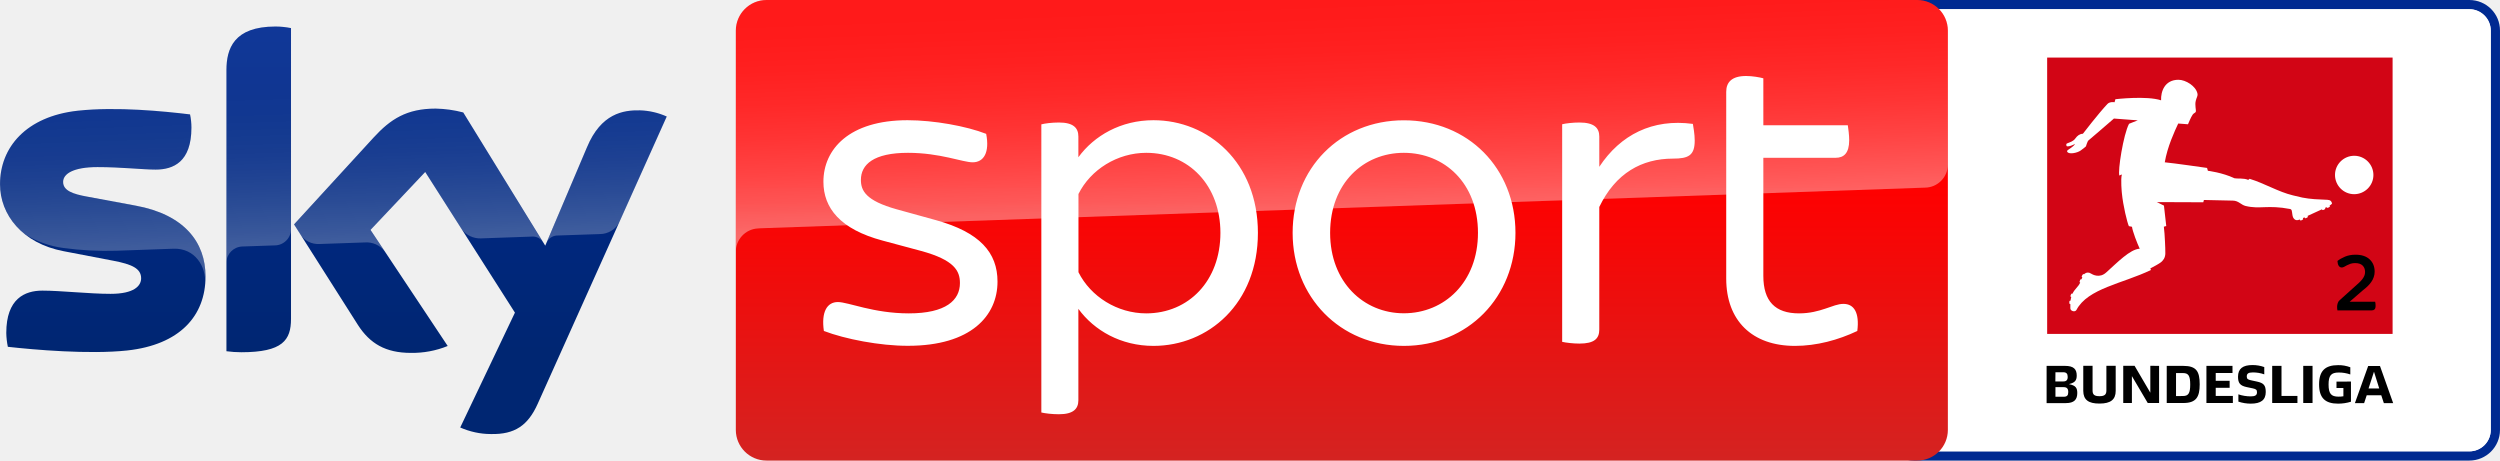
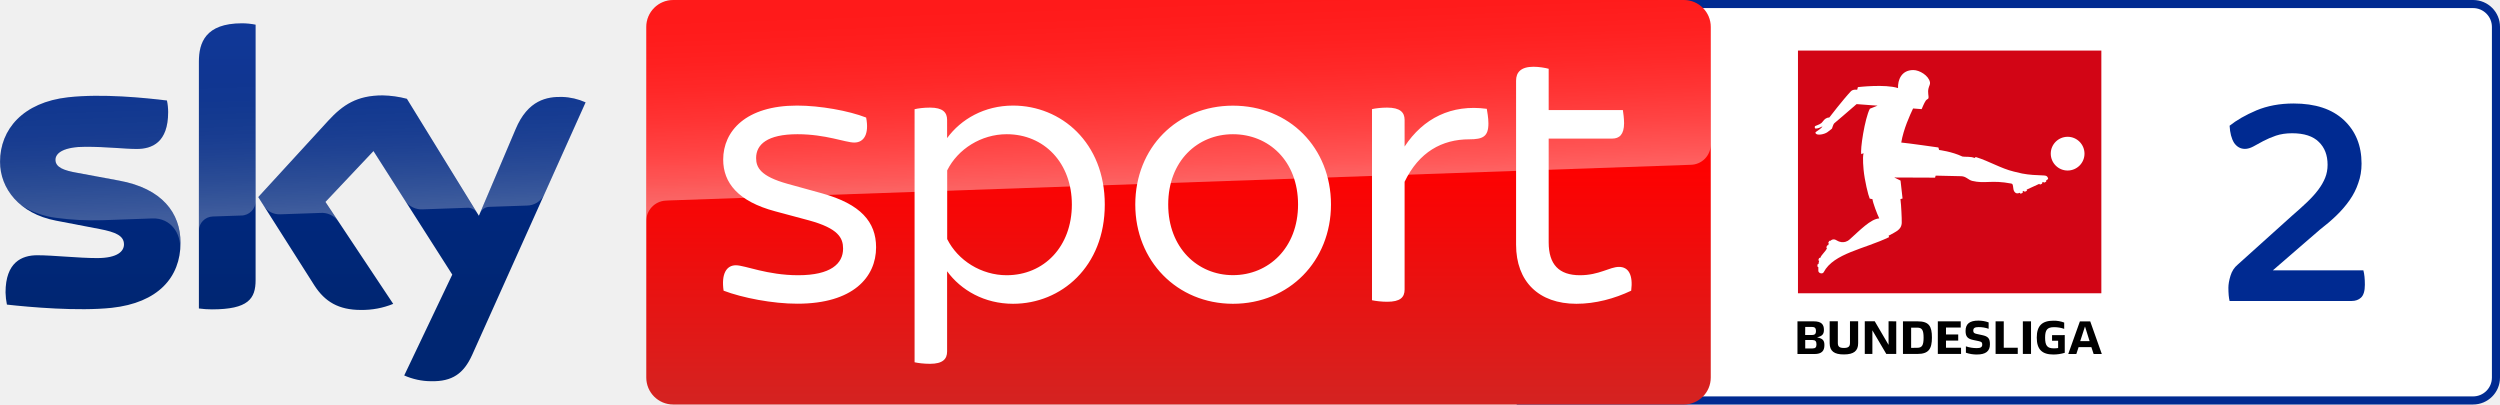
- <svg xmlns="http://www.w3.org/2000/svg" width="800" height="147.38" version="1.1">
-   <g>
-     <path d="m790.18 0h-177.77c-5.424 0-9.816 4.392-9.816 9.816v127.75c0 5.424 4.392 9.816 9.816 9.816h177.77c5.424 0 9.816-4.392 9.816-9.816v-127.75c0.029-5.424-4.363-9.816-9.816-9.816m0 2.948c3.803 0 6.868 3.095 6.868 6.868v127.75a6.856 6.856 0 0 1-6.868 6.868h-177.77c-3.773 0-6.868-3.066-6.868-6.868v-127.75c0-3.773 3.095-6.868 6.868-6.868h177.77" fill="#002a91" />
-     <path d="m790.18 2.948c3.803 0 6.868 3.095 6.868 6.868v127.75a6.856 6.856 0 0 1-6.868 6.868h-177.77c-3.773 0-6.868-3.066-6.868-6.868v-127.75c0-3.773 3.095-6.868 6.868-6.868h177.77" fill="#fff" />
-     <path d="m642.89 6.131h134.83v135.09h-134.83z" fill="#fff" />
-     <path d="m664.73 125.75c0 2.122-1.002 3.242-3.655 3.242h-6.161v-11.909h5.925c2.771 0 3.714 1.091 3.714 3.095 0 1.533-0.59 2.24-2.211 2.653l-0.295 0.088 0.265 0.059c1.828 0.413 2.417 1.091 2.417 2.771zm-7.016-3.685h2.506c1.002 0 1.444-0.442 1.444-1.444 0-1.032-0.413-1.503-1.444-1.503h-2.476zm4.127 3.39c0-1.091-0.442-1.562-1.444-1.562h-2.653v3.066h2.653c1.061 0 1.444-0.442 1.444-1.503zm4.805-0.354v-8.047h2.977v7.929c0 1.297 0.59 1.798 2.211 1.798 1.592 0 2.211-0.501 2.211-1.798v-7.929h2.977v8.018c0 2.8-1.621 4.068-5.158 4.068-3.596 0.029-5.188-1.238-5.217-4.038zm24.259-8.018v11.879h-3.626l-5.07-8.607v8.607h-2.771v-11.909h3.626l5.04 8.607v-8.607zm2.447 0h5.306c4.156 0 5.247 1.71 5.247 5.925 0 4.127-1.208 5.954-5.247 5.954h-5.306zm5.217 9.639c1.739 0 2.299-0.914 2.299-3.685 0-2.771-0.56-3.655-2.299-3.655h-2.24v7.369zm7.517-9.639h8.312v2.27h-5.365v2.506h4.451v2.24h-4.451v2.594h5.483v2.27h-8.46v-11.879zm10.199 11.437v-2.329c1.268 0.442 2.623 0.648 3.979 0.648s1.975-0.354 1.975-1.297c0-0.796-0.265-1.032-1.356-1.268l-1.975-0.413c-2.063-0.442-2.741-1.268-2.741-3.301 0-2.594 1.533-3.744 4.628-3.744 1.297 0 2.564 0.206 3.773 0.648v2.329c-1.15-0.413-2.388-0.619-3.626-0.619-1.474 0-1.975 0.383-1.975 1.297 0 0.766 0.354 1.002 1.297 1.208l1.916 0.413c2.24 0.472 2.859 1.238 2.859 3.36 0 2.535-1.562 3.714-4.775 3.714-1.327 0-2.682-0.206-3.979-0.648zm10.818-11.437h2.977v9.609h5.099v2.27h-8.077zm9.934 0h2.977v11.879h-2.977zm15.269 5.011v6.455c-1.327 0.413-2.712 0.619-4.127 0.619-4.127 0-6.072-1.828-6.072-6.161s1.946-6.161 6.072-6.161c1.327-0.029 2.653 0.206 3.92 0.678v2.299c-1.179-0.413-2.417-0.619-3.685-0.619-2.506 0-3.272 1.002-3.272 3.832 0 2.948 0.825 3.891 3.183 3.891 0.531 0 1.032-0.029 1.562-0.118v-2.653h-2.211v-2.034zm9.698 4.392h-4.657l-0.825 2.506h-2.948l4.245-11.879h3.773l4.215 11.879h-2.977zm-2.329-7.546-1.739 5.365h3.419z" />
-     <path d="m655.09 18.423h110.54v88.43h-110.54z" fill="#d20515" />
-     <path d="m746.23 64.996c0.059 0.206-0.147 0.383-0.531 0.648l-0.236 0.147 0.088 0.147c0.059 0.118-0.029 0.265-0.206 0.354l-0.354 0.177c-0.177 0.088-0.354 0.059-0.413-0.029l-0.088-0.147-0.472 0.236 0.059 0.147c0.059 0.118-0.059 0.265-0.206 0.324l-0.354 0.177c-0.177 0.088-0.354 0.059-0.413-0.059l-0.059-0.147c-1.415 0.678-3.007 1.385-4.628 2.122l0.088 0.206c0.059 0.118-0.059 0.265-0.206 0.324l-0.383 0.177c-0.177 0.088-0.354 0.059-0.383-0.059l-0.088-0.206-0.531 0.265 0.088 0.206c0.059 0.118-0.059 0.265-0.206 0.324l-0.354 0.177c-0.177 0.088-0.354 0.059-0.413-0.059l-0.088-0.206c-0.737 0.295-1.562 0.442-2.152-0.678-0.265-0.501-0.265-1.68-0.472-2.299-0.088-0.206-0.265-0.354-0.472-0.383-7.192-1.385-9.639 0.147-14.267-0.973-1.444-0.354-2.24-1.68-4.038-1.71l-9.285-0.206-0.206 0.737-14.856-0.059 2.27 1.12 0.737 6.544s-0.59 0.177-0.766 0.206c0.147 1.297 0.295 3.066 0.354 4.657 0.059 1.444 0.147 2.918 0.118 3.861 0 0.619-0.147 1.238-0.442 1.769-0.295 0.472-0.648 0.884-1.12 1.208-0.147 0.088-0.707 0.501-1.385 0.855-0.648 0.383-1.474 0.796-1.857 1.002 0.059 0.177 0.118 0.354 0.206 0.501-9.02 4.363-20.221 5.866-23.847 12.793-0.442 0.796-1.887 0.383-1.946-0.472v-1.415h-0.118c-0.118 0-0.206-0.147-0.206-0.354v-0.413c0-0.177 0.118-0.324 0.236-0.324h0.147c0.059-0.413 0.118-0.796 0.236-1.179l-0.147-0.059c-0.118-0.029-0.147-0.206-0.088-0.383l0.147-0.383c0.059-0.177 0.206-0.295 0.324-0.265l0.147 0.059c0.648-1.503 1.887-2.181 2.476-3.596l-0.088-0.029c-0.118-0.029-0.147-0.206-0.088-0.383l0.147-0.383c0.059-0.177 0.206-0.295 0.324-0.236l0.088 0.029c0.088-0.206 0.177-0.442 0.295-0.648l-0.118-0.088c-0.118-0.059-0.118-0.236 0-0.413l0.206-0.354c0.088-0.147 0.265-0.236 0.354-0.177l0.059 0.029h0.059c0.029 0 0.029 0 0.059-0.029l0.177-0.177c0.56-0.413 1.326-0.442 1.916-0.029 0.56 0.354 2.8 1.621 4.923-0.324 3.537-3.154 7.635-7.458 10.73-7.605-0.855-1.798-2.299-5.601-2.476-7.016l-1.002-0.206c-0.531-1.179-1.857-6.544-2.24-10.612 0 0-0.442-4.363 0-5.895-0.236-0.029-0.678 0.324-0.796 0.324-0.56-1.385 1.268-13.147 3.095-16.566l2.8-1.12c-0.295-0.029-2.299-0.118-7.635-0.56-2.977 2.653-6.426 5.483-8.165 7.016-0.295 0.206-0.796 1.887-0.796 1.887s-0.855 0.766-1.68 1.327c-1.061 0.766-3.714 1.327-4.274 0.442-0.118-0.206-0.118-0.324 0-0.442 0.413-0.442 1.946-1.15 2.476-2.122-0.855 0.442-1.769 0.855-2.506 0.796-0.324 0-0.472-0.796-0.059-0.943 1.12-0.472 2.004-0.678 2.653-1.592s1.415-1.474 2.417-1.503c0 0 4.952-6.455 7.841-9.521 0.796-0.855 2.299-0.56 2.299-0.56l0.265-0.973s9.963-1.179 14.62 0.354c-0.118-2.83 1.15-6.573 5.571-6.573 2.27 0 5.601 2.004 6.072 4.451 0.147 0.737-0.295 1.238-0.531 2.211-0.383 1.444 0.147 3.036 0 3.537-0.118 0.413-0.59 0.383-1.002 0.943-0.354 0.56-0.648 1.12-0.914 1.739l-0.59 1.356-3.124-0.236c-1.15 2.447-3.478 7.458-4.304 12.41 2.447 0.206 13.53 1.798 13.53 1.798l0.265 0.914s4.657 0.56 8.489 2.388c0.855 0.206 3.007-0.118 4.421 0.531 0.088-0.059 0.324-0.295 0.442-0.354 4.982 1.533 9.108 4.156 13.884 5.306l3.007 0.707c1.268 0.236 2.564 0.413 3.861 0.501 1.533 0.118 2.388 0.088 3.508 0.177 0.796 0.059 1.769-0.088 2.093 1.091m7.133-15.151c-3.39 0-6.161 2.741-6.161 6.131s2.741 6.161 6.131 6.161 6.161-2.741 6.161-6.131c0-3.419-2.771-6.161-6.131-6.161z" fill="#fff" />
-   </g>
-   <linearGradient id="A" x1="1456.7" x2="1456.7" y2="500" gradientTransform="scale(.29477)" gradientUnits="userSpaceOnUse">
+ <svg xmlns="http://www.w3.org/2000/svg" width="800" height="129.44" version="1.1">
+   <linearGradient id="A" x1="1456.7" x2="1456.7" y2="500" gradientTransform="matrix(.25889 0 0 .25889 .012607 .00096014)" gradientUnits="userSpaceOnUse">
    <stop stop-color="red" offset=".4" />
    <stop stop-color="#d42321" offset="1" />
  </linearGradient>
-   <path d="m245.28 0h368.22c5.424 0 9.816 4.392 9.816 9.816v127.75c0 5.424-4.392 9.816-9.816 9.816h-368.22c-5.424 0-9.816-4.392-9.816-9.816v-127.75c0-5.424 4.392-9.816 9.816-9.816z" fill="url(#A)" />
-   <linearGradient id="B" x1="1459.5" x2="1450.8" y1="233.73" y2="-15.325" gradientTransform="scale(.29477)" gradientUnits="userSpaceOnUse">
+   <linearGradient id="B" x1="1459.5" x2="1450.8" y1="233.73" y2="-15.325" gradientTransform="matrix(.25889 0 0 .25889 .012607 .00096014)" gradientUnits="userSpaceOnUse">
    <stop stop-color="#fff" offset="0" />
    <stop stop-color="#fff" stop-opacity=".835" offset=".12" />
    <stop stop-color="#fff" stop-opacity=".658" offset=".269" />
    <stop stop-color="#fff" stop-opacity=".511" offset=".42" />
    <stop stop-color="#fff" stop-opacity=".397" offset=".568" />
    <stop stop-color="#fff" stop-opacity=".315" offset=".716" />
    <stop stop-color="#fff" stop-opacity=".266" offset=".86" />
    <stop stop-color="#fff" stop-opacity=".25" offset="1" />
  </linearGradient>
-   <path d="m242.53 73.102 0.943-0.059 372.5-12.999c4.097-0.029 7.369-3.39 7.34-7.458v-42.771c0-5.424-4.392-9.816-9.816-9.816h-368.22c-5.424 0-9.816 4.392-9.816 9.816v70.951c-0.118-4.038 3.036-7.458 7.074-7.664z" fill="url(#B)" opacity=".4" />
-   <linearGradient id="C" x1="361.92" x2="361.92" y1="28.806" y2="471.22" gradientTransform="scale(.29477)" gradientUnits="userSpaceOnUse">
+   <linearGradient id="C" x1="361.92" x2="361.92" y1="28.806" y2="471.22" gradientTransform="matrix(.25889 0 0 .25889 .012607 .00096014)" gradientUnits="userSpaceOnUse">
    <stop stop-color="#002a91" offset="0" />
    <stop stop-color="#002672" offset=".8" />
  </linearGradient>
-   <path d="m147.27 136.8c3.095 1.356 6.426 2.093 9.786 2.093 7.693 0.177 11.909-2.771 15.004-9.668l41.297-91.938c-2.682-1.208-5.601-1.887-8.548-1.975-5.335-0.118-12.469 0.973-16.979 11.82l-13.353 31.481-26.234-42.623c-2.889-0.766-5.866-1.179-8.843-1.238-9.285 0-14.444 3.39-19.808 9.226l-25.497 27.826 20.486 32.248c3.803 5.866 8.784 8.873 16.89 8.873 4.038 0.059 8.047-0.678 11.791-2.211l-24.702-37.141 17.509-18.541 28.71 45.011zm-54.149-34.753c0 6.78-2.653 10.671-15.917 10.671-1.592 0-3.183-0.118-4.746-0.324v-89.934c0-6.839 2.329-13.972 15.682-13.972 1.68 0 3.36 0.177 4.982 0.501zm-27.354-13.589c0 12.675-8.283 21.872-25.085 23.699-12.174 1.297-29.801-0.236-38.172-1.179-0.295-1.444-0.472-2.918-0.501-4.421 0-11.024 5.954-13.559 11.555-13.559 5.836 0 15.004 1.032 21.813 1.032 7.517 0 9.786-2.535 9.786-4.982 0-3.154-3.007-4.481-8.843-5.601l-15.976-3.066c-13.265-2.535-20.339-11.702-20.339-21.43 0-11.82 8.371-21.695 24.849-23.522 12.469-1.356 27.649 0.177 35.962 1.179 0.295 1.385 0.442 2.8 0.442 4.245 0 11.024-5.836 13.412-11.437 13.412-4.304 0-10.995-0.796-18.629-0.796-7.752 0-10.995 2.152-10.995 4.746 0 2.771 3.066 3.891 7.929 4.746l15.239 2.83c15.652 2.859 22.402 11.761 22.402 22.668z" fill="url(#C)" />
-   <linearGradient id="D" x1="365.45" x2="359.6" y1="263.25" y2="95.751" gradientTransform="scale(.29477)" gradientUnits="userSpaceOnUse">
+   <linearGradient id="D" x1="365.45" x2="359.6" y1="263.25" y2="95.751" gradientTransform="matrix(.25889 0 0 .25889 .012607 .00096014)" gradientUnits="userSpaceOnUse">
    <stop stop-color="#fff" offset="0" />
    <stop stop-color="#fff" stop-opacity=".835" offset=".12" />
    <stop stop-color="#fff" stop-opacity=".658" offset=".269" />
    <stop stop-color="#fff" stop-opacity=".511" offset=".42" />
    <stop stop-color="#fff" stop-opacity=".397" offset=".568" />
    <stop stop-color="#fff" stop-opacity=".315" offset=".716" />
    <stop stop-color="#fff" stop-opacity=".266" offset=".86" />
    <stop stop-color="#fff" stop-opacity=".25" offset="1" />
  </linearGradient>
  <g>
-     <path d="m213.38 37.288-15.122 33.662c-1.179 2.417-3.626 3.95-6.308 3.95l-13.795 0.472c-1.503 0.088-2.83 1.091-3.36 2.506v-0.029l13.029-30.715c4.539-10.847 11.673-11.938 16.979-11.82 2.977 0.088 5.866 0.766 8.578 1.975zm-39.617 40.236-25.527-41.503c-2.889-0.766-5.866-1.179-8.843-1.238-9.285 0-14.444 3.39-19.808 9.226l-25.497 27.826 2.034 3.213c1.327 2.004 3.626 3.154 6.043 3.036l14.532-0.501a7.272 7.272 0 0 1 6.426 2.889l-4.569-6.868 17.509-18.541 11.761 18.423c1.444 1.828 3.685 2.859 6.013 2.8l16.713-0.59c1.297 0 2.535 0.707 3.213 1.828zm-85.63-69.005c-13.353 0-15.682 7.133-15.682 13.972v61.606c0-2.83 2.27-5.129 5.099-5.217l10.346-0.354c2.889 0 5.247-2.358 5.247-5.247v-64.259c-1.68-0.354-3.331-0.531-5.011-0.501zm-44.746 57.244-15.239-2.83c-4.864-0.855-7.929-1.975-7.929-4.746 0-2.594 3.242-4.746 10.995-4.746 7.635 0 14.326 0.796 18.629 0.796 5.601 0 11.437-2.388 11.437-13.412 0-1.415-0.147-2.859-0.442-4.245-8.312-1.032-23.493-2.535-35.962-1.179-16.507 1.828-24.878 11.732-24.878 23.522 0.029 6.308 3.007 12.262 8.047 16.065 3.714 2.299 7.9 3.803 12.233 4.363 5.66 0.766 11.349 1.061 17.038 0.884l18.187-0.648c6.809-0.236 10.523 5.571 10.14 11.408 0-0.088 0-0.147 0.029-0.236v-0.059c0.059-0.766 0.088-1.533 0.088-2.299 0-10.847-6.75-19.749-22.373-22.638z" fill="url(#D)" opacity=".25" />
-     <path d="m263.64 105.91c-0.884-6.072 1.002-9.256 4.481-9.256 3.301 0 11.408 3.626 22.697 3.626 11.879 0 16.36-4.215 16.36-9.698 0-3.891-1.739-7.369-12.439-10.287l-12.292-3.301c-13.589-3.626-18.954-10.435-18.954-18.836 0-10.405 8.254-19.69 26.912-19.69 8.401 0 18.836 1.887 25.173 4.363 1.15 5.925-0.737 9.108-4.333 9.108-3.183 0-10.405-3.036-20.693-3.036-10.995 0-15.063 3.744-15.063 8.666 0 3.449 1.592 6.662 11.437 9.403l12.587 3.478c14.06 3.891 19.69 10.405 19.69 19.661 0 10.877-8.401 20.545-28.651 20.545-8.961 0.029-20.133-2.152-26.912-4.746m138.89-31.393c0 22.697-15.917 36.168-33.427 36.168-10.405 0-18.954-4.923-24.024-11.85v29.241c0 2.741-1.592 4.481-6.22 4.481-2.329 0-4.481-0.295-5.63-0.56v-92.203c1.15-0.295 3.301-0.59 5.63-0.59 4.628 0 6.22 1.739 6.22 4.481v6.632c5.07-6.927 13.618-11.85 24.024-11.85 17.509 0 33.427 13.471 33.427 36.05m-11.997 0c0-15.181-10.111-25.615-23.729-25.615-9.256 0-17.804 5.365-21.695 13.176v25.026c3.891 7.811 12.439 13.176 21.695 13.176 13.589-0.029 23.729-10.435 23.729-25.763m23.11 0c0-20.693 15.181-36.021 35.578-36.021 20.545 0 35.726 15.328 35.726 36.021 0 20.545-15.181 36.168-35.726 36.168-20.398-0.029-35.578-15.652-35.578-36.168m59.307 0c0-15.917-10.73-25.615-23.729-25.615-12.852 0-23.581 9.698-23.581 25.615 0 15.77 10.73 25.733 23.581 25.733 12.999 0 23.729-9.963 23.729-25.733m69.359-29.536c0 4.775-2.004 5.777-6.957 5.777-9.963 0-18.364 4.628-23.581 15.475v39.234c0 2.889-1.592 4.481-6.367 4.481-2.034 0-4.363-0.295-5.512-0.56v-69.624c1.15-0.295 3.449-0.56 5.512-0.56 4.746 0 6.367 1.739 6.367 4.481v9.698c6.78-10.287 17.067-15.475 29.948-13.736 0.147 1.002 0.59 3.183 0.59 5.335m52.027 60.929c-6.072 2.889-13.029 4.775-19.956 4.775-13.736 0-21.99-8.106-21.99-21.548v-59.749c0-3.036 1.739-5.07 6.367-5.07 2.004 0 4.333 0.413 5.512 0.737v15.033h27.03c0.147 1.002 0.442 3.036 0.442 4.775 0 4.186-1.739 5.63-4.333 5.63h-23.139v37.789c0 8.077 3.744 11.997 11.408 11.997 6.957 0 10.847-3.036 14.178-3.036 3.478-0.029 5.217 2.859 4.481 8.666" fill="#fff" />
-     <path d="m747.98 99.321q-0.054-0.217-0.081-0.515-0.027-0.325-0.027-0.678 0-0.461 0.19-1.085 0.19-0.624 0.651-1.003l4.881-4.393q0.786-0.678 1.383-1.248 0.597-0.569 1.003-1.112 0.407-0.542 0.624-1.085t0.217-1.166q0-1.302-0.786-2.061-0.786-0.786-2.414-0.786-0.814 0-1.464 0.217-0.624 0.217-1.139 0.488-0.488 0.271-0.895 0.488-0.407 0.217-0.759 0.217-0.597 0-0.976-0.542-0.353-0.569-0.407-1.546 0.949-0.759 2.414-1.383 1.492-0.624 3.363-0.624 2.929 0 4.529 1.492t1.6 3.932q0 0.949-0.298 1.763-0.271 0.814-0.786 1.546-0.515 0.732-1.193 1.383-0.678 0.651-1.492 1.275l-4.231 3.661h8.163q0.136 0.488 0.136 1.302 0 0.841-0.353 1.166-0.325 0.298-0.841 0.298z" />
+     <path d="m485.35 9.6014e-4v129.44h306.03c4.763 0 8.62-3.856 8.62-8.62v-112.2c0.026-4.763-3.83-8.621-8.62-8.621z" fill="#002a91" />
+     <path d="m485.35 2.589v124.26h306.03c3.333 5e-3 6.036-2.698 6.031-6.031v-112.2c0-3.314-2.692-6.033-6.031-6.033z" fill="#fff" />
+     <path d="m583.81 110.44c0 1.864-0.88 2.848-3.21 2.848h-5.41v-10.459h5.204c2.433 0 3.262 0.958 3.262 2.718 0 1.346-0.518 1.967-1.942 2.33l-0.259 0.078 0.233 0.052c1.605 0.362 2.123 0.958 2.123 2.433zm-6.161-3.236h2.2c0.88 0 1.269-0.388 1.269-1.269 0-0.906-0.362-1.32-1.269-1.32h-2.175zm3.624 2.977c0-0.958-0.388-1.372-1.269-1.372h-2.33v2.692h2.33c0.932 0 1.269-0.388 1.269-1.32zm4.22-0.311v-7.067h2.615v6.964c0 1.139 0.518 1.579 1.942 1.579 1.398 0 1.942-0.44 1.942-1.579v-6.964h2.615v7.042c0 2.459-1.424 3.573-4.53 3.573-3.158 0.026-4.556-1.087-4.582-3.547zm21.306-7.042v10.433h-3.184l-4.453-7.559v7.559h-2.433v-10.459h3.184l4.427 7.559v-7.559zm2.149 0h4.66c3.65 0 4.608 1.502 4.608 5.204 0 3.624-1.061 5.229-4.608 5.229h-4.66zm4.582 8.465c1.527 0 2.019-0.803 2.019-3.236 0-2.433-0.492-3.21-2.019-3.21h-1.967v6.472zm6.601-8.465h7.3v1.993h-4.712v2.2h3.909v1.967h-3.909v2.278h4.815v1.993h-7.43v-10.433zm8.957 10.045v-2.045c1.113 0.388 2.304 0.57 3.495 0.57 1.191 0 1.734-0.311 1.734-1.139 0-0.699-0.233-0.906-1.191-1.113l-1.734-0.362c-1.812-0.388-2.408-1.113-2.408-2.899 0-2.278 1.346-3.288 4.064-3.288 1.139 0 2.252 0.181 3.314 0.57v2.045c-1.01-0.362-2.097-0.544-3.184-0.544-1.294 0-1.734 0.337-1.734 1.139 0 0.673 0.311 0.88 1.139 1.061l1.683 0.362c1.967 0.414 2.511 1.087 2.511 2.951 0 2.226-1.372 3.262-4.194 3.262-1.165 0-2.356-0.181-3.495-0.57zm9.501-10.045h2.615v8.44h4.479v1.993h-7.093zm8.724 0h2.615v10.433h-2.615zm13.41 4.401v5.67c-1.165 0.362-2.382 0.544-3.624 0.544-3.624 0-5.333-1.605-5.333-5.41 0-3.805 1.709-5.411 5.333-5.411 1.165-0.026 2.33 0.181 3.443 0.595v2.019c-1.036-0.362-2.123-0.544-3.236-0.544-2.2 0-2.874 0.88-2.874 3.365 0 2.589 0.725 3.417 2.796 3.417 0.466 0 0.906-0.026 1.372-0.104v-2.33h-1.942v-1.786zm8.517 3.857h-4.09l-0.725 2.2h-2.589l3.728-10.433h3.314l3.702 10.433h-2.615zm-2.045-6.627-1.527 4.712h3.003z" />
+     <path d="m575.35 16.182h97.081v77.664h-97.081z" fill="#d20515" />
+     <path d="m655.39 57.084c0.052 0.181-0.129 0.337-0.466 0.57l-0.207 0.129 0.078 0.129c0.052 0.104-0.026 0.233-0.181 0.311l-0.311 0.155c-0.155 0.078-0.311 0.052-0.362-0.026l-0.078-0.129-0.414 0.207 0.052 0.129c0.052 0.104-0.052 0.233-0.181 0.285l-0.311 0.155c-0.155 0.078-0.311 0.052-0.362-0.052l-0.052-0.129c-1.243 0.595-2.641 1.217-4.064 1.864l0.078 0.181c0.052 0.104-0.052 0.233-0.181 0.285l-0.337 0.155c-0.155 0.078-0.311 0.052-0.337-0.052l-0.078-0.181-0.466 0.233 0.078 0.181c0.052 0.104-0.052 0.233-0.181 0.285l-0.311 0.155c-0.155 0.078-0.311 0.052-0.362-0.052l-0.078-0.181c-0.647 0.259-1.372 0.388-1.89-0.595-0.233-0.44-0.233-1.476-0.414-2.019-0.078-0.181-0.233-0.311-0.414-0.337-6.317-1.217-8.465 0.129-12.53-0.854-1.269-0.311-1.967-1.476-3.547-1.502l-8.155-0.181-0.181 0.647-13.047-0.052 1.993 0.984 0.647 5.747s-0.518 0.155-0.673 0.181c0.129 1.139 0.259 2.692 0.311 4.09 0.052 1.269 0.129 2.563 0.104 3.391 0 0.544-0.129 1.087-0.388 1.553-0.259 0.414-0.57 0.777-0.984 1.061-0.129 0.078-0.621 0.44-1.217 0.751-0.57 0.337-1.294 0.699-1.631 0.88 0.052 0.155 0.104 0.311 0.181 0.44-7.922 3.832-17.76 5.152-20.944 11.236-0.388 0.699-1.657 0.337-1.709-0.414v-1.243h-0.104c-0.104 0-0.181-0.129-0.181-0.311v-0.362c0-0.155 0.104-0.285 0.207-0.285h0.129c0.052-0.362 0.104-0.699 0.207-1.036l-0.129-0.052c-0.104-0.026-0.129-0.181-0.078-0.337l0.129-0.337c0.052-0.155 0.181-0.259 0.285-0.233l0.129 0.052c0.57-1.32 1.657-1.916 2.175-3.158l-0.078-0.026c-0.104-0.026-0.129-0.181-0.078-0.337l0.129-0.337c0.052-0.155 0.181-0.259 0.285-0.207l0.078 0.026c0.078-0.181 0.155-0.388 0.259-0.57l-0.104-0.078c-0.104-0.052-0.104-0.207 0-0.362l0.181-0.311c0.078-0.129 0.233-0.207 0.311-0.155l0.052 0.026h0.052c0.026 0 0.026 0 0.052-0.026l0.155-0.155c0.492-0.362 1.165-0.388 1.683-0.026 0.492 0.311 2.459 1.424 4.323-0.285 3.107-2.77 6.705-6.55 9.424-6.679-0.751-1.579-2.019-4.919-2.175-6.161l-0.88-0.181c-0.466-1.036-1.631-5.747-1.967-9.32 0 0-0.388-3.832 0-5.178-0.207-0.026-0.595 0.285-0.699 0.285-0.492-1.217 1.113-11.546 2.718-14.549l2.459-0.984c-0.259-0.026-2.019-0.104-6.705-0.492-2.615 2.33-5.644 4.815-7.171 6.161-0.259 0.181-0.699 1.657-0.699 1.657s-0.751 0.673-1.476 1.165c-0.932 0.673-3.262 1.165-3.754 0.388-0.104-0.181-0.104-0.285 0-0.388 0.362-0.388 1.709-1.01 2.175-1.864-0.751 0.388-1.553 0.751-2.2 0.699-0.285 0-0.414-0.699-0.052-0.828 0.984-0.414 1.76-0.595 2.33-1.398 0.57-0.802 1.243-1.294 2.123-1.32 0 0 4.349-5.669 6.886-8.362 0.699-0.751 2.019-0.492 2.019-0.492l0.233-0.854s8.75-1.036 12.84 0.311c-0.104-2.485 1.01-5.773 4.893-5.773 1.993 0 4.919 1.76 5.333 3.909 0.129 0.647-0.259 1.087-0.466 1.942-0.337 1.269 0.129 2.666 0 3.107-0.104 0.362-0.518 0.337-0.88 0.828-0.311 0.492-0.57 0.984-0.803 1.527l-0.518 1.191-2.744-0.207c-1.01 2.149-3.055 6.55-3.78 10.899 2.149 0.181 11.882 1.579 11.882 1.579l0.233 0.803s4.09 0.492 7.456 2.097c0.751 0.181 2.641-0.104 3.883 0.466 0.078-0.052 0.285-0.259 0.388-0.311 4.375 1.346 7.999 3.65 12.194 4.66l2.641 0.621c1.113 0.207 2.252 0.362 3.391 0.44 1.346 0.104 2.097 0.078 3.081 0.155 0.699 0.052 1.553-0.078 1.838 0.958m6.265-13.307c-2.977 0-5.41 2.408-5.41 5.385s2.408 5.411 5.385 5.411 5.41-2.408 5.41-5.385c0-3.003-2.433-5.411-5.385-5.411z" fill="#fff" />
+     <path d="m215.43 9.6014e-4h323.39c4.763 0 8.621 3.857 8.621 8.621v112.2c0 4.763-3.857 8.621-8.621 8.621h-323.39c-4.763 0-8.621-3.857-8.621-8.621v-112.2c0-4.763 3.857-8.621 8.621-8.621z" fill="url(#A)" />
+     <path d="m213.01 64.203 0.828-0.052 327.15-11.416c3.599-0.026 6.472-2.977 6.446-6.55v-37.564c0-4.763-3.857-8.621-8.621-8.621h-323.39c-4.763 0-8.621 3.857-8.621 8.621v62.313c-0.104-3.547 2.666-6.55 6.213-6.731z" fill="url(#B)" opacity=".4" />
+     <path d="m129.35 120.15c2.718 1.191 5.644 1.838 8.595 1.838 6.757 0.155 10.459-2.433 13.177-8.491l36.269-80.745c-2.356-1.061-4.919-1.657-7.508-1.734-4.686-0.104-10.951 0.854-14.912 10.381l-11.728 27.648-23.04-37.434c-2.537-0.673-5.152-1.036-7.766-1.087-8.155 0-12.686 2.977-17.397 8.103l-22.393 24.438 17.992 28.322c3.34 5.152 7.715 7.792 14.834 7.792 3.547 0.052 7.067-0.595 10.356-1.942l-21.695-32.619 15.377-16.284 25.215 39.531zm-47.557-30.522c0 5.954-2.33 9.372-13.98 9.372-1.398 0-2.796-0.104-4.168-0.285v-78.985c0-6.006 2.045-12.271 13.773-12.271 1.476 0 2.951 0.155 4.375 0.44zm-24.024-11.935c0 11.132-7.275 19.209-22.031 20.814-10.692 1.139-26.173-0.207-33.525-1.036-0.259-1.269-0.414-2.563-0.44-3.883 0-9.682 5.229-11.908 10.148-11.908 5.126 0 13.177 0.906 19.157 0.906 6.601 0 8.595-2.226 8.595-4.375 0-2.77-2.641-3.935-7.766-4.919l-14.031-2.692c-11.65-2.226-17.863-10.277-17.863-18.821 0-10.381 7.352-19.054 21.824-20.658 10.951-1.191 24.283 0.155 31.583 1.036 0.259 1.217 0.388 2.459 0.388 3.728 0 9.682-5.126 11.779-10.045 11.779-3.78 0-9.656-0.699-16.361-0.699-6.809 0-9.656 1.89-9.656 4.168 0 2.433 2.692 3.417 6.964 4.168l13.383 2.485c13.746 2.511 19.674 10.329 19.674 19.908z" fill="url(#C)" />
+     <path d="m187.4 32.748-13.281 29.564c-1.036 2.123-3.184 3.469-5.54 3.469l-12.116 0.414c-1.32 0.078-2.485 0.958-2.951 2.2v-0.026l11.443-26.976c3.987-9.526 10.252-10.484 14.912-10.381 2.615 0.078 5.152 0.673 7.533 1.734zm-34.794 35.338-22.419-36.45c-2.537-0.673-5.152-1.036-7.766-1.087-8.155 0-12.686 2.977-17.397 8.103l-22.393 24.438 1.786 2.822c1.165 1.76 3.184 2.77 5.307 2.666l12.762-0.44a6.387 6.387 0 0 1 5.644 2.537l-4.013-6.032 15.377-16.284 10.329 16.181c1.269 1.605 3.236 2.511 5.281 2.459l14.678-0.518c1.139 0 2.226 0.621 2.822 1.605zm-75.205-60.604c-11.728 0-13.773 6.265-13.773 12.271v54.106c0-2.485 1.993-4.505 4.479-4.582l9.086-0.311c2.537 0 4.608-2.071 4.608-4.608v-56.436c-1.476-0.311-2.925-0.466-4.401-0.44zm-39.299 50.275-13.383-2.485c-4.272-0.751-6.964-1.734-6.964-4.168 0-2.278 2.848-4.168 9.656-4.168 6.705 0 12.582 0.699 16.361 0.699 4.919 0 10.045-2.097 10.045-11.779 0-1.243-0.129-2.511-0.388-3.728-7.301-0.906-20.632-2.226-31.583-1.036-14.497 1.605-21.85 10.304-21.85 20.658 0.026 5.54 2.641 10.77 7.067 14.109 3.262 2.019 6.938 3.34 10.744 3.832 4.971 0.673 9.967 0.932 14.963 0.777l15.973-0.57c5.98-0.207 9.242 4.893 8.906 10.019 0-0.078 0-0.129 0.026-0.207v-0.052c0.052-0.673 0.078-1.346 0.078-2.019 0-9.526-5.928-17.345-19.649-19.882z" fill="url(#D)" opacity=".25" />
+     <path d="m231.55 93.017c-0.777-5.333 0.88-8.129 3.935-8.129 2.899 0 10.019 3.184 19.934 3.184 10.433 0 14.368-3.702 14.368-8.517 0-3.417-1.527-6.472-10.924-9.035l-10.795-2.899c-11.935-3.184-16.647-9.165-16.647-16.543 0-9.138 7.249-17.293 23.636-17.293 7.378 0 16.543 1.657 22.108 3.832 1.01 5.204-0.647 7.999-3.806 7.999-2.796 0-9.138-2.666-18.173-2.666-9.656 0-13.229 3.288-13.229 7.611 0 3.029 1.398 5.851 10.045 8.258l11.054 3.055c12.349 3.417 17.293 9.138 17.293 17.268 0 9.553-7.378 18.043-25.163 18.043-7.87 0.026-17.682-1.89-23.636-4.168m121.98-27.571c0 19.934-13.98 31.765-29.357 31.765-9.138 0-16.647-4.323-21.1-10.407v25.681c0 2.408-1.398 3.935-5.462 3.935-2.045 0-3.935-0.259-4.945-0.492v-80.978c1.01-0.259 2.899-0.518 4.945-0.518 4.064 0 5.462 1.527 5.462 3.935v5.825c4.453-6.084 11.96-10.407 21.1-10.407 15.377 0 29.357 11.831 29.357 31.661m-10.536 0c0-13.333-8.88-22.496-20.84-22.496-8.129 0-15.637 4.712-19.054 11.572v21.979c3.417 6.86 10.924 11.572 19.054 11.572 11.935-0.026 20.84-9.165 20.84-22.626m20.296 0c0-18.173 13.333-31.636 31.246-31.636 18.043 0 31.377 13.462 31.377 31.636 0 18.043-13.333 31.765-31.377 31.765-17.914-0.026-31.246-13.746-31.246-31.765m52.087 0c0-13.98-9.424-22.496-20.841-22.496-11.287 0-20.71 8.517-20.71 22.496 0 13.85 9.424 22.6 20.71 22.6 11.416 0 20.841-8.75 20.841-22.6m60.915-25.94c0 4.194-1.76 5.074-6.11 5.074-8.75 0-16.128 4.064-20.71 13.591v34.458c0 2.537-1.398 3.935-5.592 3.935-1.786 0-3.832-0.259-4.841-0.492v-61.147c1.01-0.259 3.029-0.492 4.841-0.492 4.168 0 5.592 1.527 5.592 3.935v8.517c5.954-9.035 14.989-13.591 26.302-12.064 0.129 0.88 0.518 2.796 0.518 4.686m45.693 53.511c-5.333 2.537-11.443 4.194-17.527 4.194-12.064 0-19.313-7.119-19.313-18.924v-52.475c0-2.666 1.527-4.453 5.592-4.453 1.76 0 3.806 0.362 4.841 0.647v13.203h23.739c0.129 0.88 0.388 2.666 0.388 4.194 0 3.676-1.527 4.945-3.806 4.945h-20.322v33.188c0 7.093 3.288 10.536 10.019 10.536 6.11 0 9.526-2.666 12.452-2.666 3.055-0.026 4.582 2.511 3.935 7.611" fill="#fff" />
+     <path d="m713.47 96.318q-0.192-0.77-0.289-1.828-0.096-1.154-0.096-2.405 0-1.635 0.673-3.848t2.309-3.559l17.314-15.583q2.79-2.405 4.906-4.425 2.116-2.02 3.559-3.944t2.212-3.848q0.77-1.924 0.77-4.136 0-4.617-2.79-7.311-2.79-2.79-8.561-2.79-2.886 0-5.194 0.77-2.212 0.77-4.04 1.731-1.731 0.962-3.174 1.731-1.443 0.77-2.693 0.77-2.116 0-3.463-1.924-1.25-2.02-1.443-5.483 3.367-2.693 8.561-4.906 5.29-2.212 11.928-2.212 10.389 0 16.064 5.29 5.675 5.29 5.675 13.948 0 3.367-1.058 6.252-0.962 2.886-2.79 5.483-1.828 2.597-4.232 4.906-2.405 2.309-5.29 4.521l-15.006 12.986h28.954q0.481 1.731 0.481 4.617 0 2.982-1.25 4.136-1.154 1.058-2.982 1.058z" fill="#002a91" />
  </g>
</svg>
